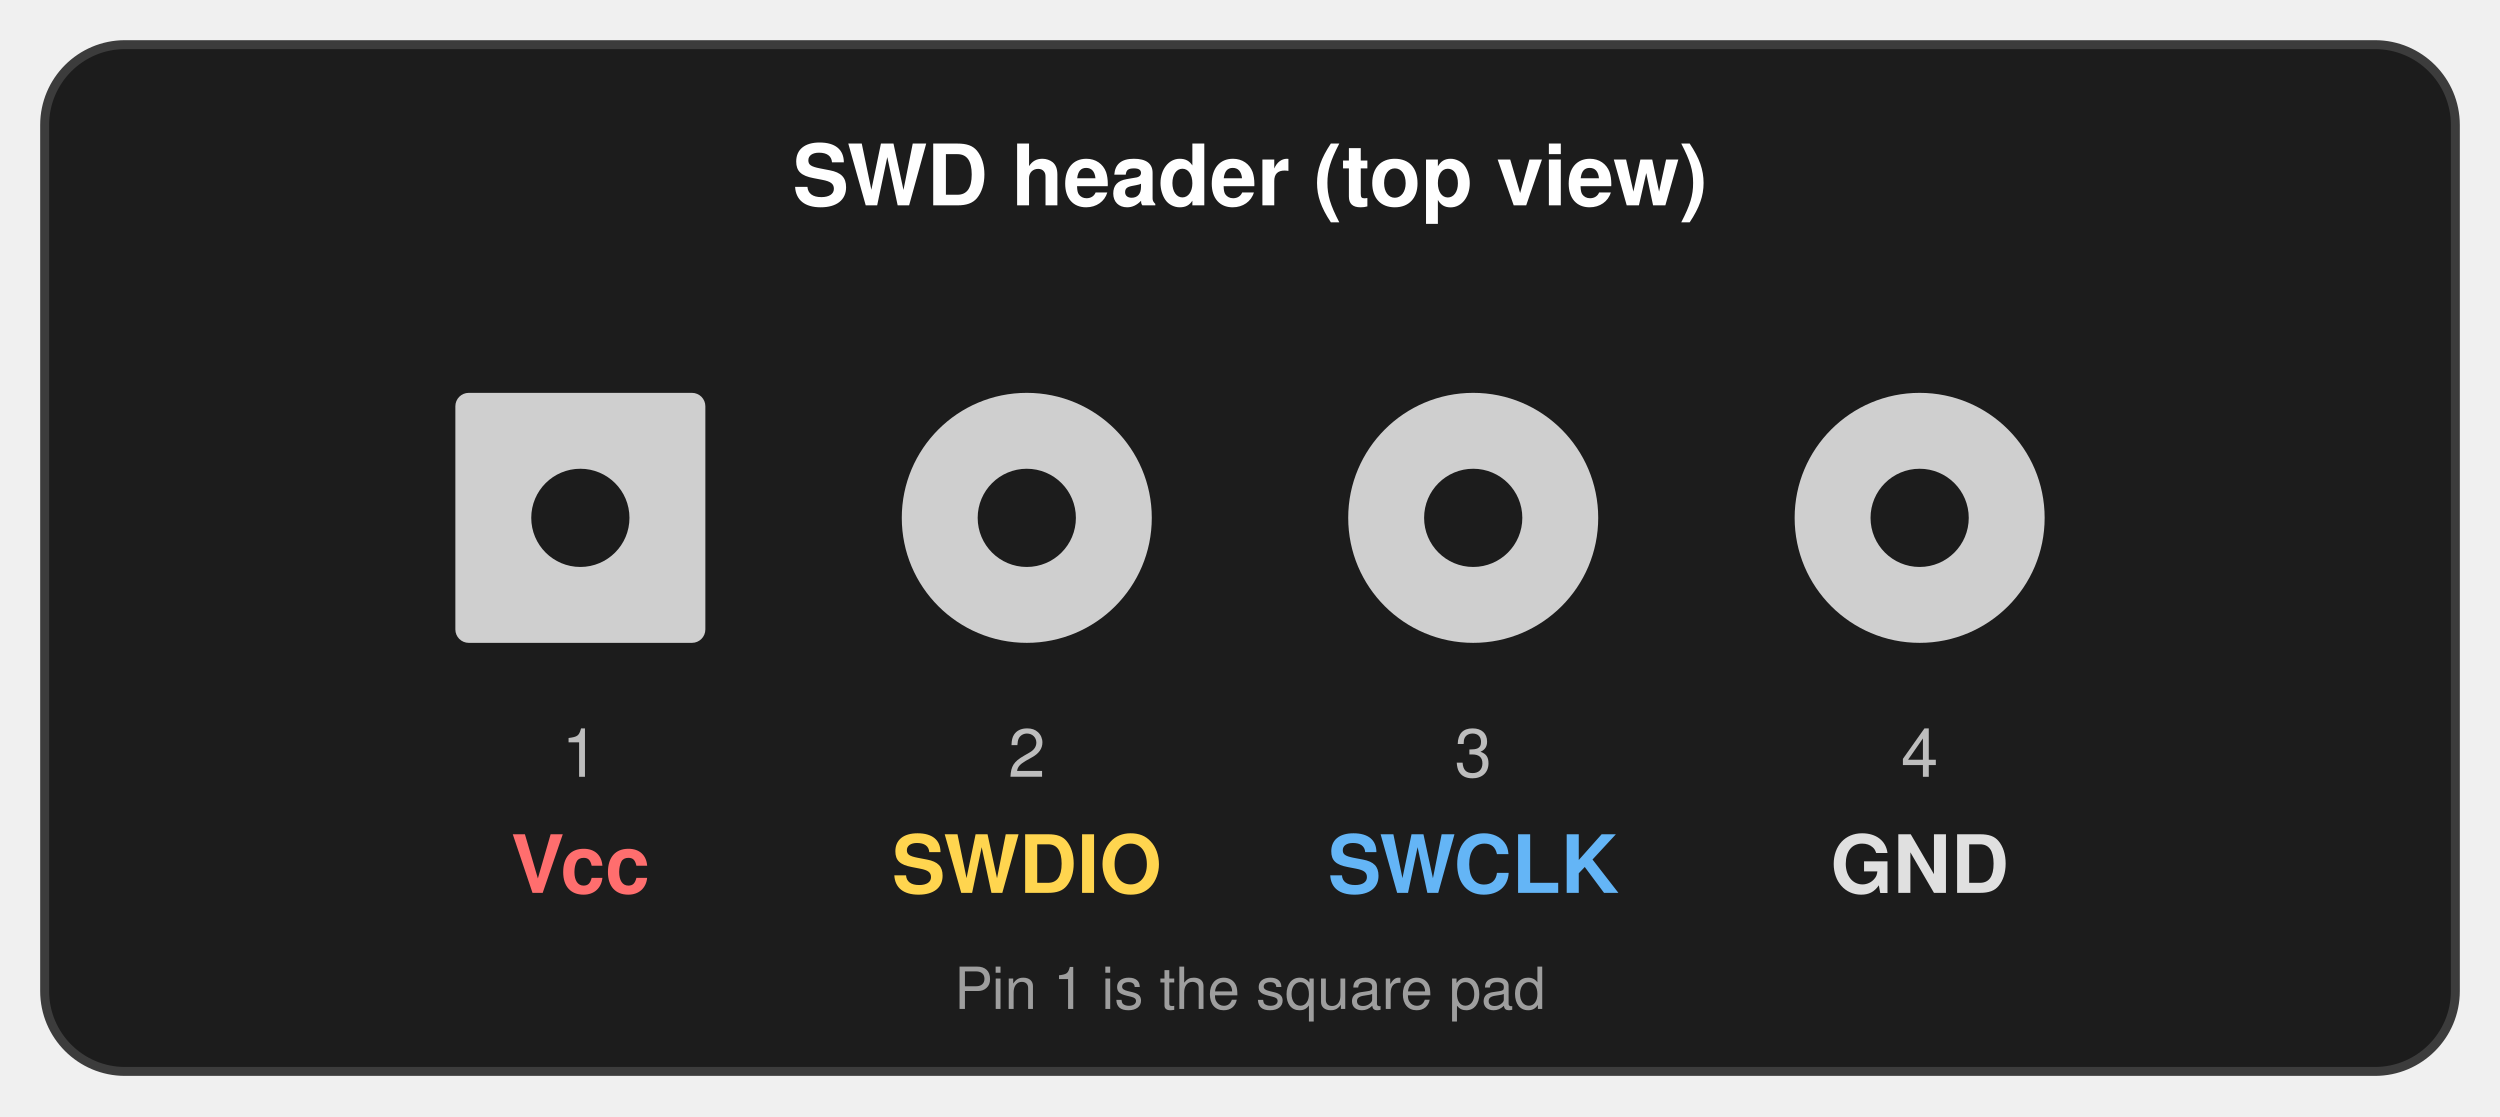
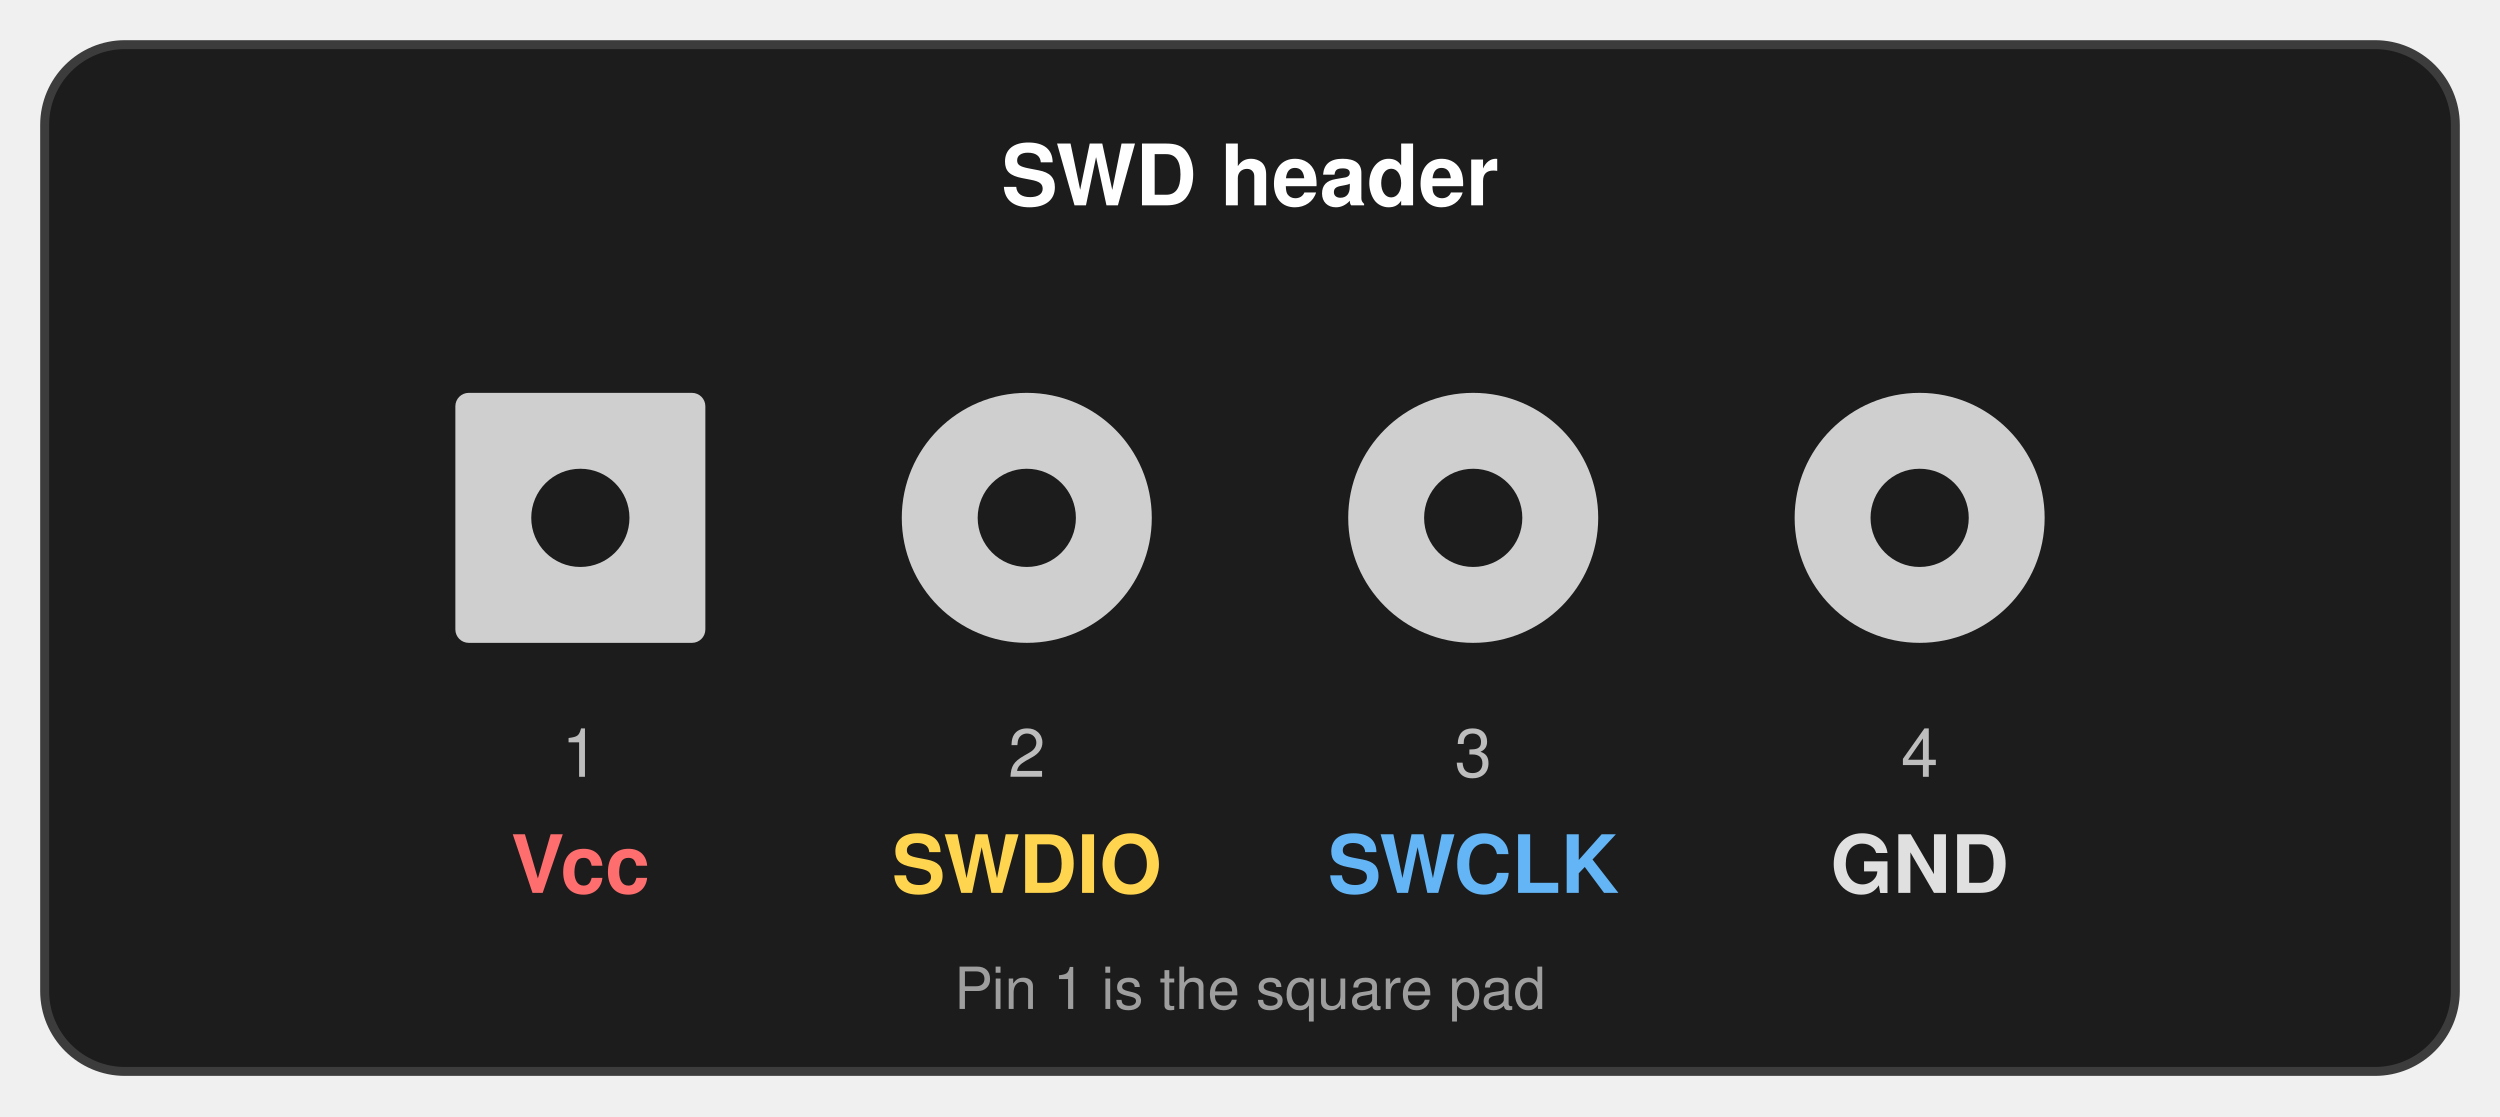
<svg xmlns="http://www.w3.org/2000/svg" width="560" height="250" viewBox="0 0 560 250" font-family="Helvetica, Arial, sans-serif">
  <rect x="10" y="10" width="540" height="230" rx="18" fill="#1c1c1c" stroke="#3c3c3c" stroke-width="2" />
-   <text x="280" y="46" fill="#ffffff" font-size="19" font-weight="bold" text-anchor="middle">SWD header (top view)</text>
+   <text x="280" y="46" fill="#ffffff" font-size="19" font-weight="bold" text-anchor="middle">SWD header</text>
  <rect x="102" y="88" width="56" height="56" rx="3" fill="#cfcfcf" />
  <circle cx="130" cy="116" r="11" fill="#1c1c1c" />
  <circle cx="230" cy="116" r="28" fill="#cfcfcf" />
  <circle cx="230" cy="116" r="11" fill="#1c1c1c" />
  <circle cx="330" cy="116" r="28" fill="#cfcfcf" />
  <circle cx="330" cy="116" r="11" fill="#1c1c1c" />
  <circle cx="430" cy="116" r="28" fill="#cfcfcf" />
  <circle cx="430" cy="116" r="11" fill="#1c1c1c" />
  <g font-size="15" fill="#bdbdbd" text-anchor="middle">
    <text x="130" y="174">1</text>
    <text x="230" y="174">2</text>
    <text x="330" y="174">3</text>
    <text x="430" y="174">4</text>
  </g>
  <g font-size="18" font-weight="bold" text-anchor="middle">
    <text x="130" y="200" fill="#ff6e6e">Vcc</text>
    <text x="230" y="200" fill="#ffd54f">SWDIO</text>
    <text x="330" y="200" fill="#64b5f6">SWCLK</text>
    <text x="430" y="200" fill="#e0e0e0">GND</text>
  </g>
  <text x="280" y="226" fill="#9e9e9e" font-size="13" text-anchor="middle">Pin 1 is the square pad</text>
</svg>
